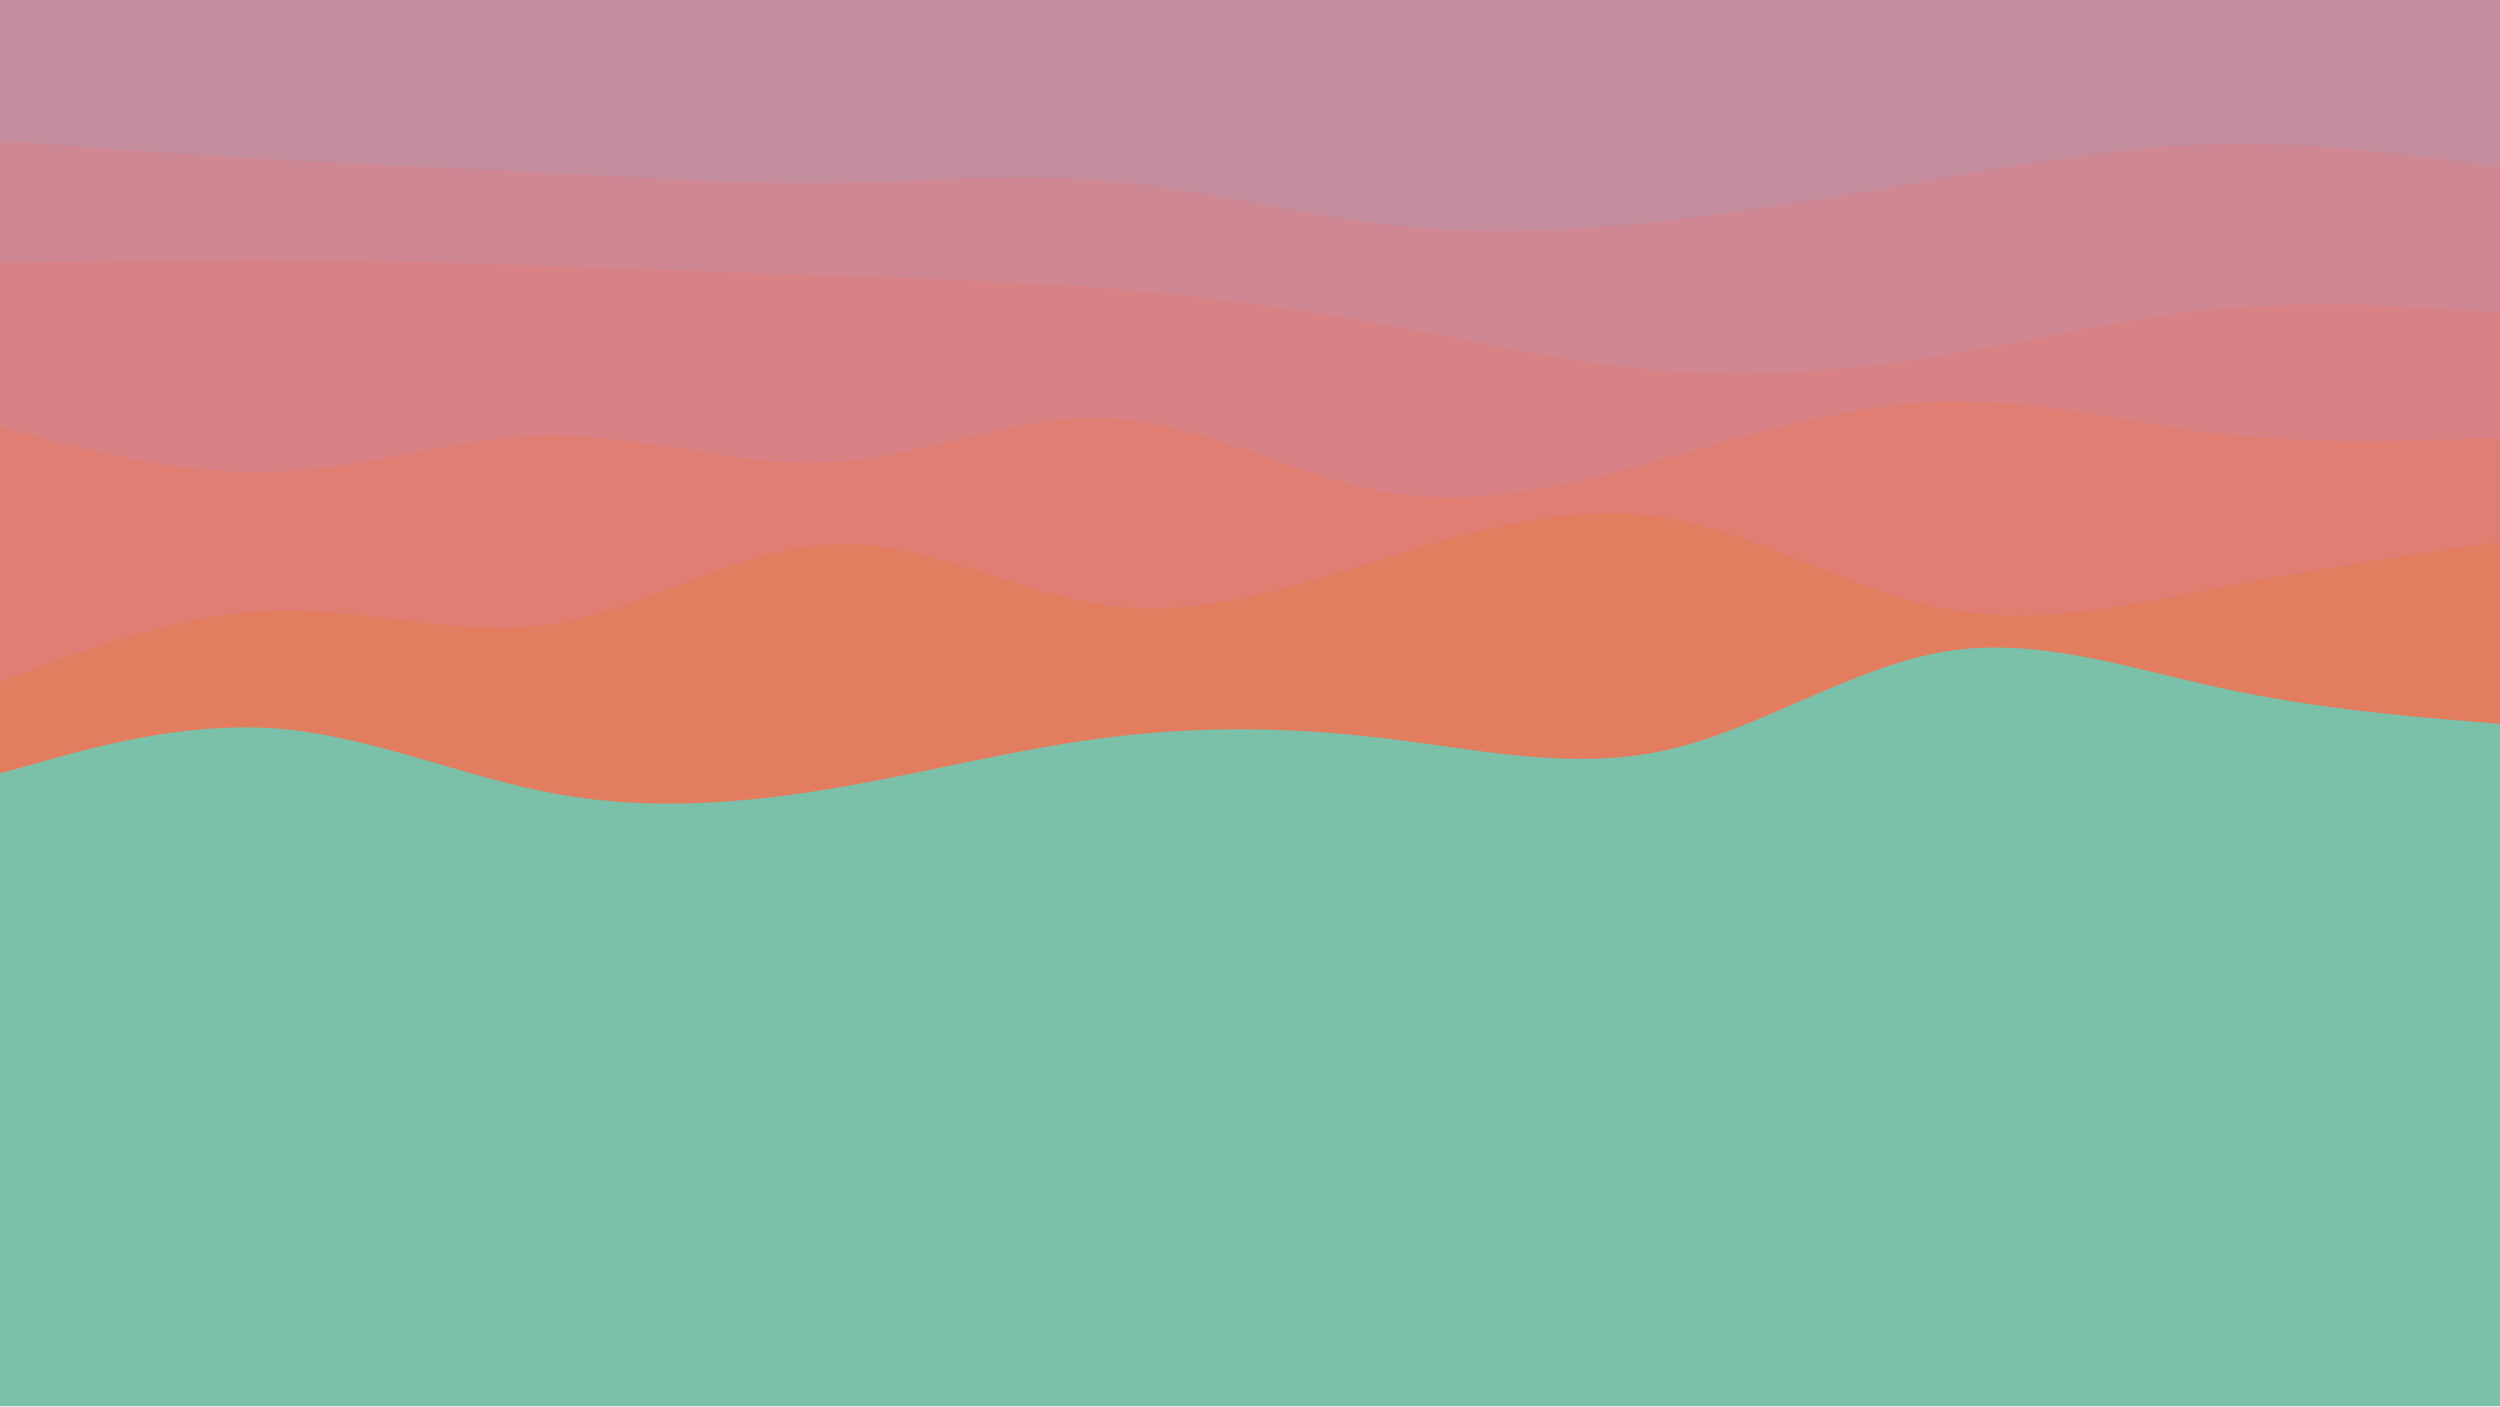
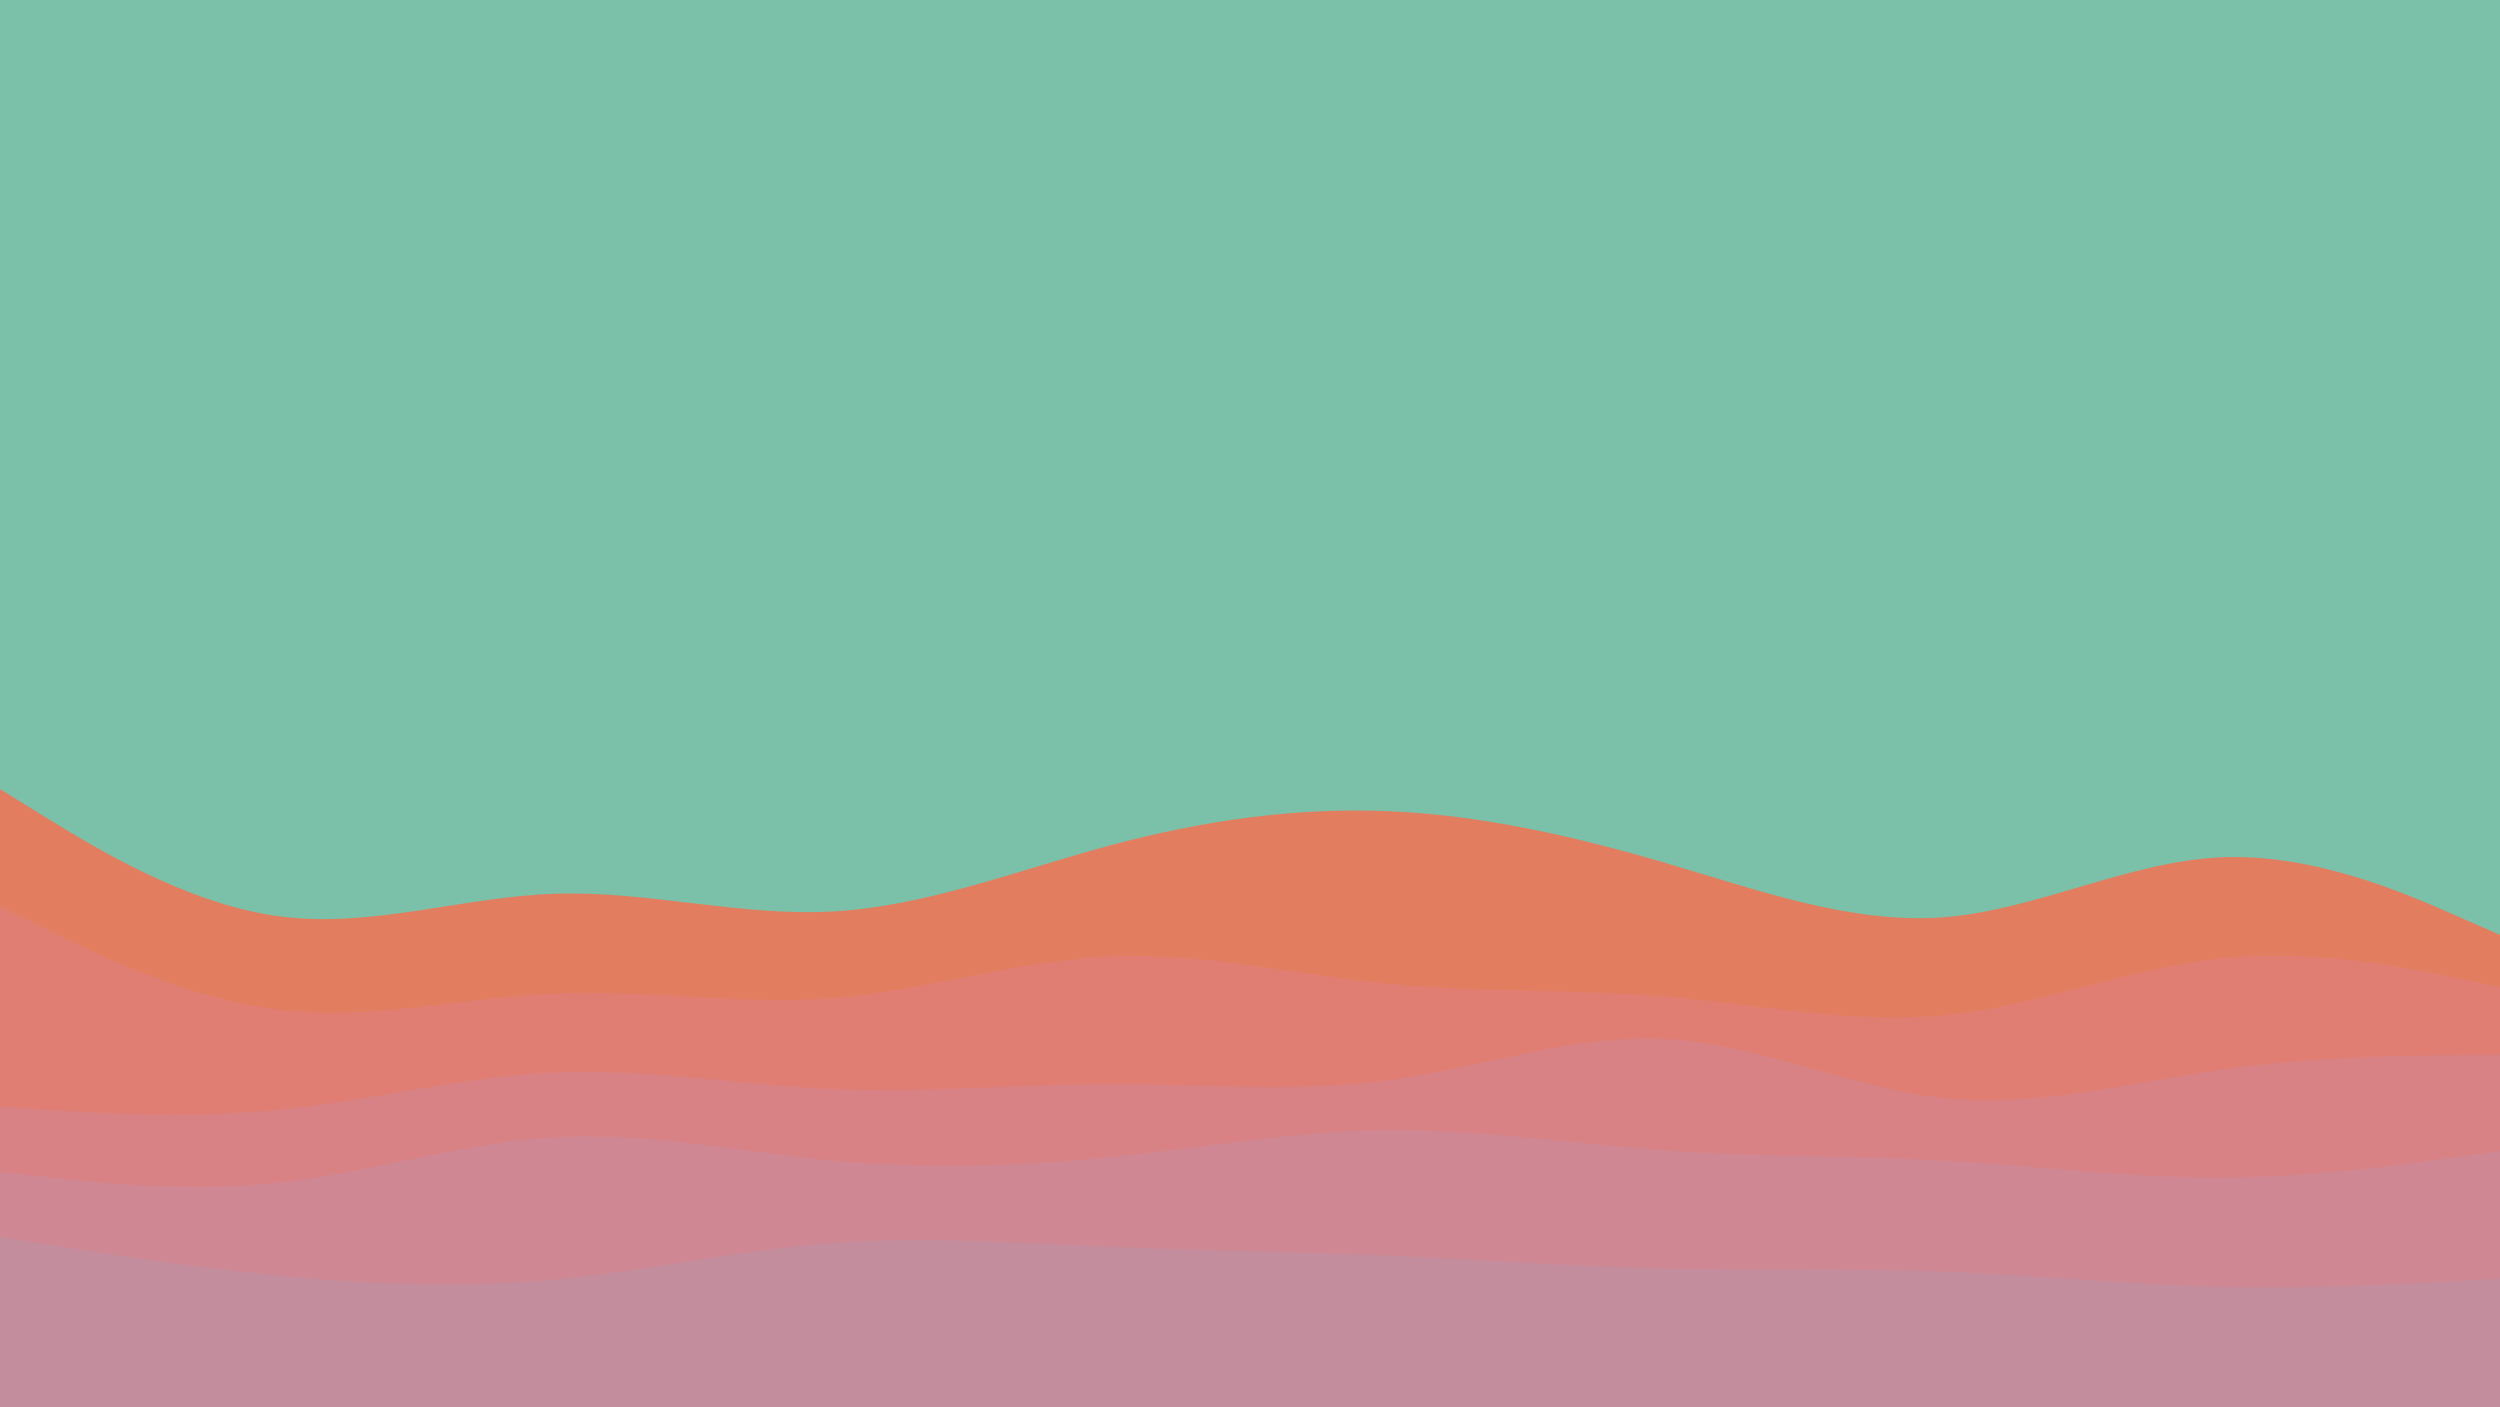
<svg xmlns="http://www.w3.org/2000/svg" id="visual" viewBox="0 0 960 540" width="960" height="540" version="1.1">
  <rect x="0" y="0" width="960" height="540" fill="#7bc1a9" />
-   <path d="M0 297L17.8 292C35.7 287 71.3 277 106.8 279.8C142.3 282.7 177.7 298.3 213.2 304.8C248.7 311.3 284.3 308.7 320 302.7C355.7 296.7 391.3 287.3 426.8 283C462.3 278.7 497.7 279.3 533.2 283.7C568.7 288 604.3 296 640 288C675.7 280 711.3 256 746.8 250.2C782.3 244.3 817.7 256.7 853.2 264.3C888.7 272 924.3 275 942.2 276.5L960 278L960 0L942.2 0C924.3 0 888.7 0 853.2 0C817.7 0 782.3 0 746.8 0C711.3 0 675.7 0 640 0C604.3 0 568.7 0 533.2 0C497.7 0 462.3 0 426.8 0C391.3 0 355.7 0 320 0C284.3 0 248.7 0 213.2 0C177.7 0 142.3 0 106.8 0C71.3 0 35.7 0 17.8 0L0 0Z" fill="#e27d5f" />
-   <path d="M0 262L17.8 255.3C35.7 248.7 71.3 235.3 106.8 234.5C142.3 233.7 177.7 245.3 213.2 239.5C248.7 233.7 284.3 210.3 320 209C355.7 207.7 391.3 228.3 426.8 232.7C462.3 237 497.7 225 533.2 214C568.7 203 604.3 193 640 199C675.7 205 711.3 227 746.8 233.8C782.3 240.7 817.7 232.3 853.2 225.5C888.7 218.7 924.3 213.3 942.2 210.7L960 208L960 0L942.2 0C924.3 0 888.7 0 853.2 0C817.7 0 782.3 0 746.8 0C711.3 0 675.7 0 640 0C604.3 0 568.7 0 533.2 0C497.7 0 462.3 0 426.8 0C391.3 0 355.7 0 320 0C284.3 0 248.7 0 213.2 0C177.7 0 142.3 0 106.8 0C71.3 0 35.7 0 17.8 0L0 0Z" fill="#e07e73" />
-   <path d="M0 164L17.8 168.7C35.7 173.3 71.3 182.7 106.8 181.2C142.3 179.7 177.7 167.3 213.2 167.3C248.7 167.3 284.3 179.7 320 177.5C355.7 175.3 391.3 158.7 426.8 160.7C462.3 162.7 497.7 183.3 533.2 189.2C568.7 195 604.3 186 640 176C675.7 166 711.3 155 746.8 154.2C782.3 153.3 817.7 162.7 853.2 166.7C888.7 170.7 924.3 169.3 942.2 168.7L960 168L960 0L942.2 0C924.3 0 888.7 0 853.2 0C817.7 0 782.3 0 746.8 0C711.3 0 675.7 0 640 0C604.3 0 568.7 0 533.2 0C497.7 0 462.3 0 426.8 0C391.3 0 355.7 0 320 0C284.3 0 248.7 0 213.2 0C177.7 0 142.3 0 106.8 0C71.3 0 35.7 0 17.8 0L0 0Z" fill="#d98285" />
-   <path d="M0 101L17.8 100.7C35.7 100.3 71.3 99.7 106.8 99.8C142.3 100 177.7 101 213.2 102.2C248.7 103.3 284.3 104.7 320 105.8C355.7 107 391.3 108 426.8 110.8C462.3 113.7 497.7 118.3 533.2 124.8C568.7 131.3 604.3 139.7 640 142.3C675.7 145 711.3 142 746.8 136.2C782.3 130.3 817.7 121.7 853.2 118.5C888.7 115.3 924.3 117.7 942.2 118.8L960 120L960 0L942.2 0C924.3 0 888.7 0 853.2 0C817.7 0 782.3 0 746.8 0C711.3 0 675.7 0 640 0C604.3 0 568.7 0 533.2 0C497.7 0 462.3 0 426.8 0C391.3 0 355.7 0 320 0C284.3 0 248.7 0 213.2 0C177.7 0 142.3 0 106.8 0C71.3 0 35.7 0 17.8 0L0 0Z" fill="#cf8793" />
-   <path d="M0 54L17.8 55.3C35.7 56.7 71.3 59.3 106.8 61.3C142.3 63.3 177.7 64.7 213.2 66.5C248.7 68.3 284.3 70.7 320 70.2C355.7 69.7 391.3 66.3 426.8 69.5C462.3 72.7 497.7 82.3 533.2 86.3C568.7 90.3 604.3 88.7 640 84.7C675.7 80.7 711.3 74.3 746.8 68.2C782.3 62 817.7 56 853.2 55.3C888.7 54.7 924.3 59.3 942.2 61.7L960 64L960 0L942.2 0C924.3 0 888.7 0 853.2 0C817.7 0 782.3 0 746.8 0C711.3 0 675.7 0 640 0C604.3 0 568.7 0 533.2 0C497.7 0 462.3 0 426.8 0C391.3 0 355.7 0 320 0C284.3 0 248.7 0 213.2 0C177.7 0 142.3 0 106.8 0C71.3 0 35.7 0 17.8 0L0 0Z" fill="#c38d9d" />
+   <path d="M0 303L17.8 314C35.7 325 71.3 347 106.8 351.8C142.3 356.7 177.7 344.3 213.2 343.2C248.7 342 284.3 352 320 350C355.7 348 391.3 334 426.8 324.5C462.3 315 497.7 310 533.2 311.5C568.7 313 604.3 321 640 331.5C675.7 342 711.3 355 746.8 352.2C782.3 349.3 817.7 330.7 853.2 329.2C888.7 327.7 924.3 343.3 942.2 351.2L960 359L960 541L942.2 541C924.3 541 888.7 541 853.2 541C817.7 541 782.3 541 746.8 541C711.3 541 675.7 541 640 541C604.3 541 568.7 541 533.2 541C497.7 541 462.3 541 426.8 541C391.3 541 355.7 541 320 541C284.3 541 248.7 541 213.2 541C177.7 541 142.3 541 106.8 541C71.3 541 35.7 541 17.8 541L0 541Z" fill="#e27d5f" />
+   <path d="M0 348L17.8 356.8C35.7 365.7 71.3 383.3 106.8 387.7C142.3 392 177.7 383 213.2 381.5C248.7 380 284.3 386 320 383.2C355.7 380.3 391.3 368.7 426.8 367.2C462.3 365.7 497.7 374.3 533.2 377.8C568.7 381.3 604.3 379.7 640 382.7C675.7 385.7 711.3 393.3 746.8 389.8C782.3 386.3 817.7 371.7 853.2 368C888.7 364.3 924.3 371.7 942.2 375.3L960 379L960 541L942.2 541C924.3 541 888.7 541 853.2 541C817.7 541 782.3 541 746.8 541C711.3 541 675.7 541 640 541C604.3 541 568.7 541 533.2 541C497.7 541 462.3 541 426.8 541C391.3 541 355.7 541 320 541C284.3 541 248.7 541 213.2 541C177.7 541 142.3 541 106.8 541C71.3 541 35.7 541 17.8 541L0 541Z" fill="#e07e73" />
+   <path d="M0 425L17.8 426.2C35.7 427.3 71.3 429.7 106.8 426.2C142.3 422.7 177.7 413.3 213.2 411.8C248.7 410.3 284.3 416.7 320 418.2C355.7 419.7 391.3 416.3 426.8 416.3C462.3 416.3 497.7 419.7 533.2 414.8C568.7 410 604.3 397 640 399C675.7 401 711.3 418 746.8 421.7C782.3 425.3 817.7 415.7 853.2 410.7C888.7 405.7 924.3 405.3 942.2 405.2L960 405L960 541L942.2 541C924.3 541 888.7 541 853.2 541C817.7 541 782.3 541 746.8 541C711.3 541 675.7 541 640 541C604.3 541 568.7 541 533.2 541C497.7 541 462.3 541 426.8 541C391.3 541 355.7 541 320 541C284.3 541 248.7 541 213.2 541C177.7 541 142.3 541 106.8 541C71.3 541 35.7 541 17.8 541L0 541Z" fill="#d98285" />
+   <path d="M0 450L17.8 452C35.7 454 71.3 458 106.8 454.2C142.3 450.3 177.7 438.7 213.2 436.7C248.7 434.7 284.3 442.3 320 445.7C355.7 449 391.3 448 426.8 444.3C462.3 440.7 497.7 434.3 533.2 434C568.7 433.7 604.3 439.3 640 441.8C675.7 444.3 711.3 443.7 746.8 445.7C782.3 447.7 817.7 452.3 853.2 452.2C888.7 452 924.3 447 942.2 444.5L960 442L960 541L942.2 541C924.3 541 888.7 541 853.2 541C817.7 541 782.3 541 746.8 541C711.3 541 675.7 541 640 541C604.3 541 568.7 541 533.2 541C497.7 541 462.3 541 426.8 541C391.3 541 355.7 541 320 541C284.3 541 248.7 541 213.2 541C177.7 541 142.3 541 106.8 541C71.3 541 35.7 541 17.8 541L0 541Z" fill="#cf8793" />
+   <path d="M0 475L17.8 477.8C35.7 480.7 71.3 486.3 106.8 489.8C142.3 493.3 177.7 494.7 213.2 491.3C248.7 488 284.3 480 320 477.3C355.7 474.7 391.3 477.3 426.8 478.8C462.3 480.3 497.7 480.7 533.2 482.2C568.7 483.7 604.3 486.3 640 487.2C675.7 488 711.3 487 746.8 488.3C782.3 489.7 817.7 493.3 853.2 494.2C888.7 495 924.3 493 942.2 492L960 491L960 541L942.2 541C924.3 541 888.7 541 853.2 541C817.7 541 782.3 541 746.8 541C711.3 541 675.7 541 640 541C604.3 541 568.7 541 533.2 541C497.7 541 462.3 541 426.8 541C391.3 541 355.7 541 320 541C284.3 541 248.7 541 213.2 541C177.7 541 142.3 541 106.8 541C71.3 541 35.7 541 17.8 541L0 541Z" fill="#c38d9d" />
</svg>
